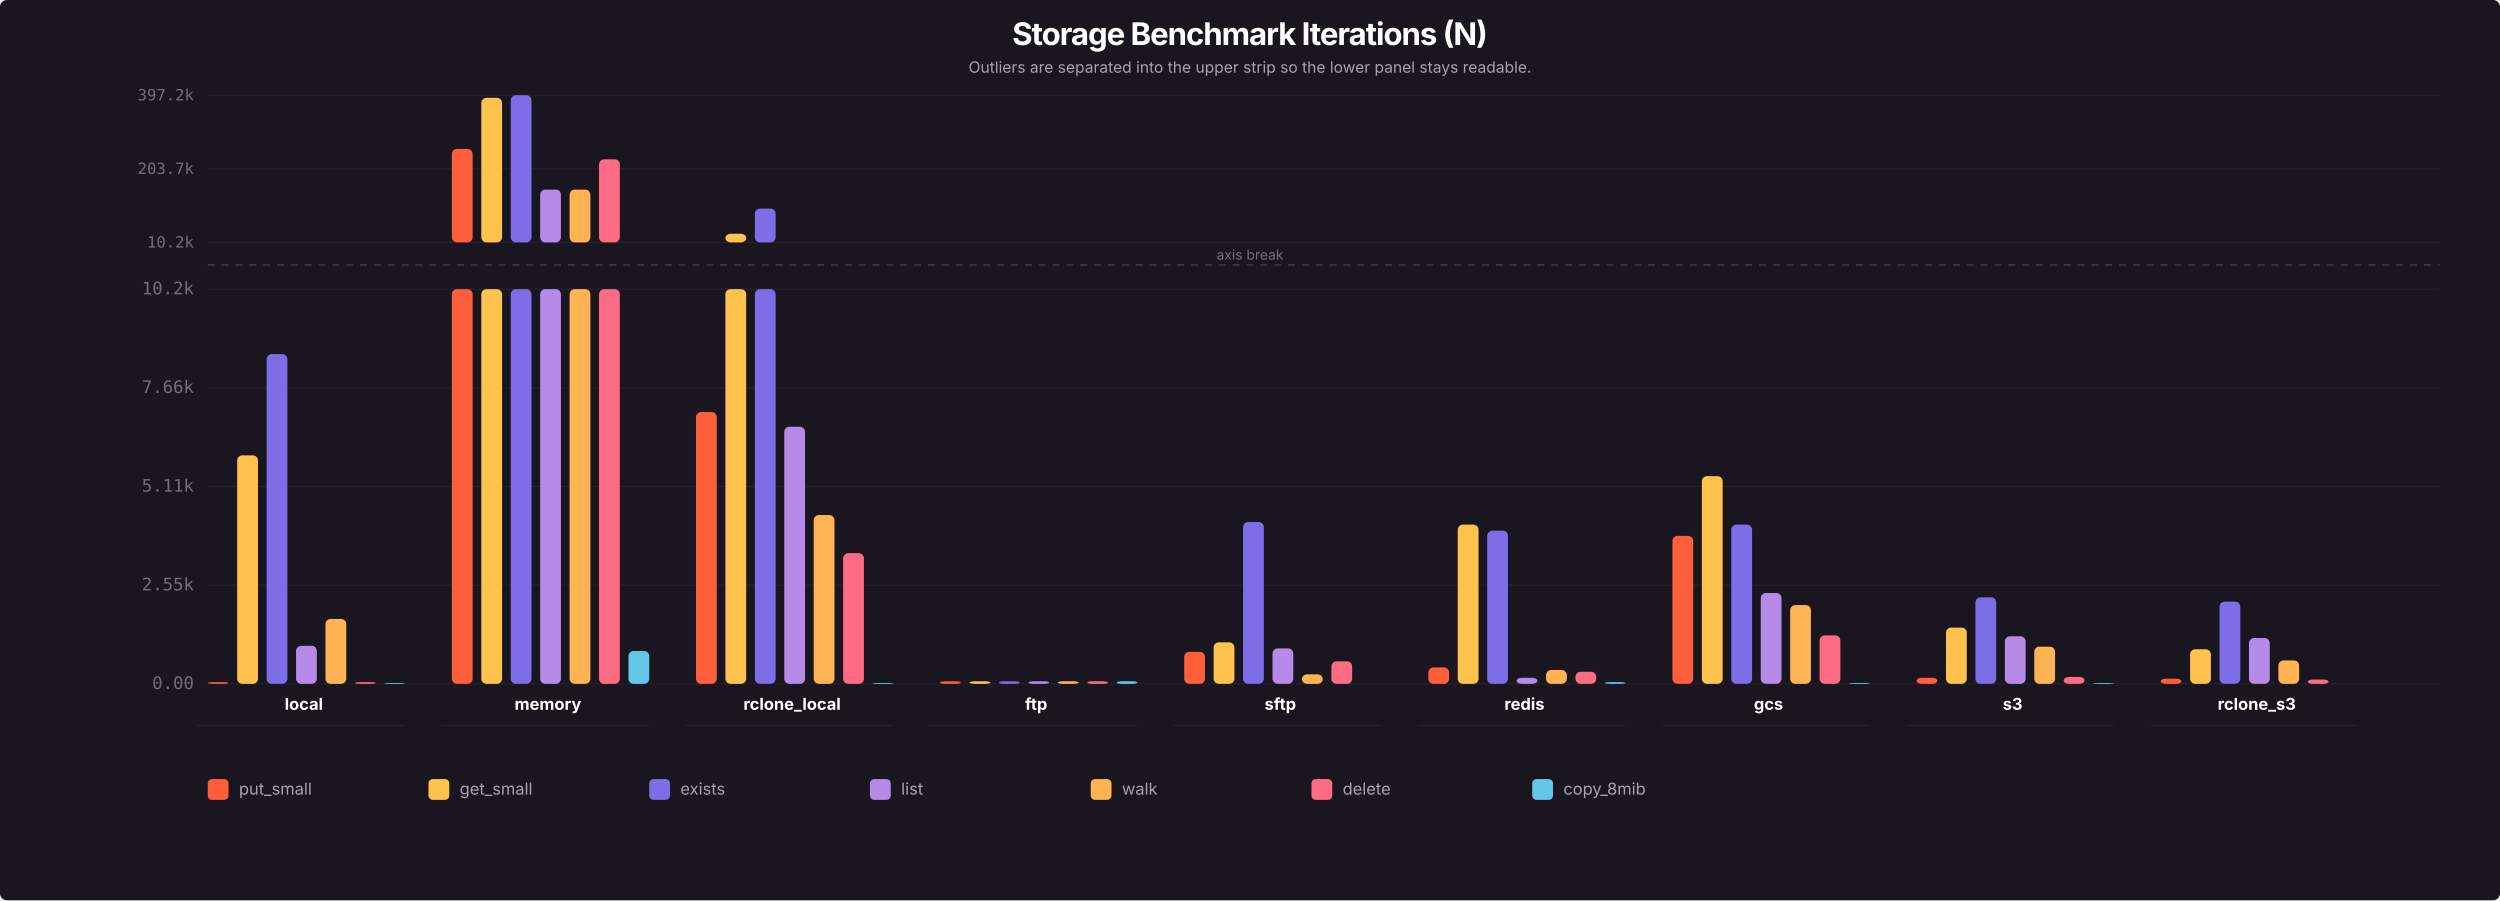
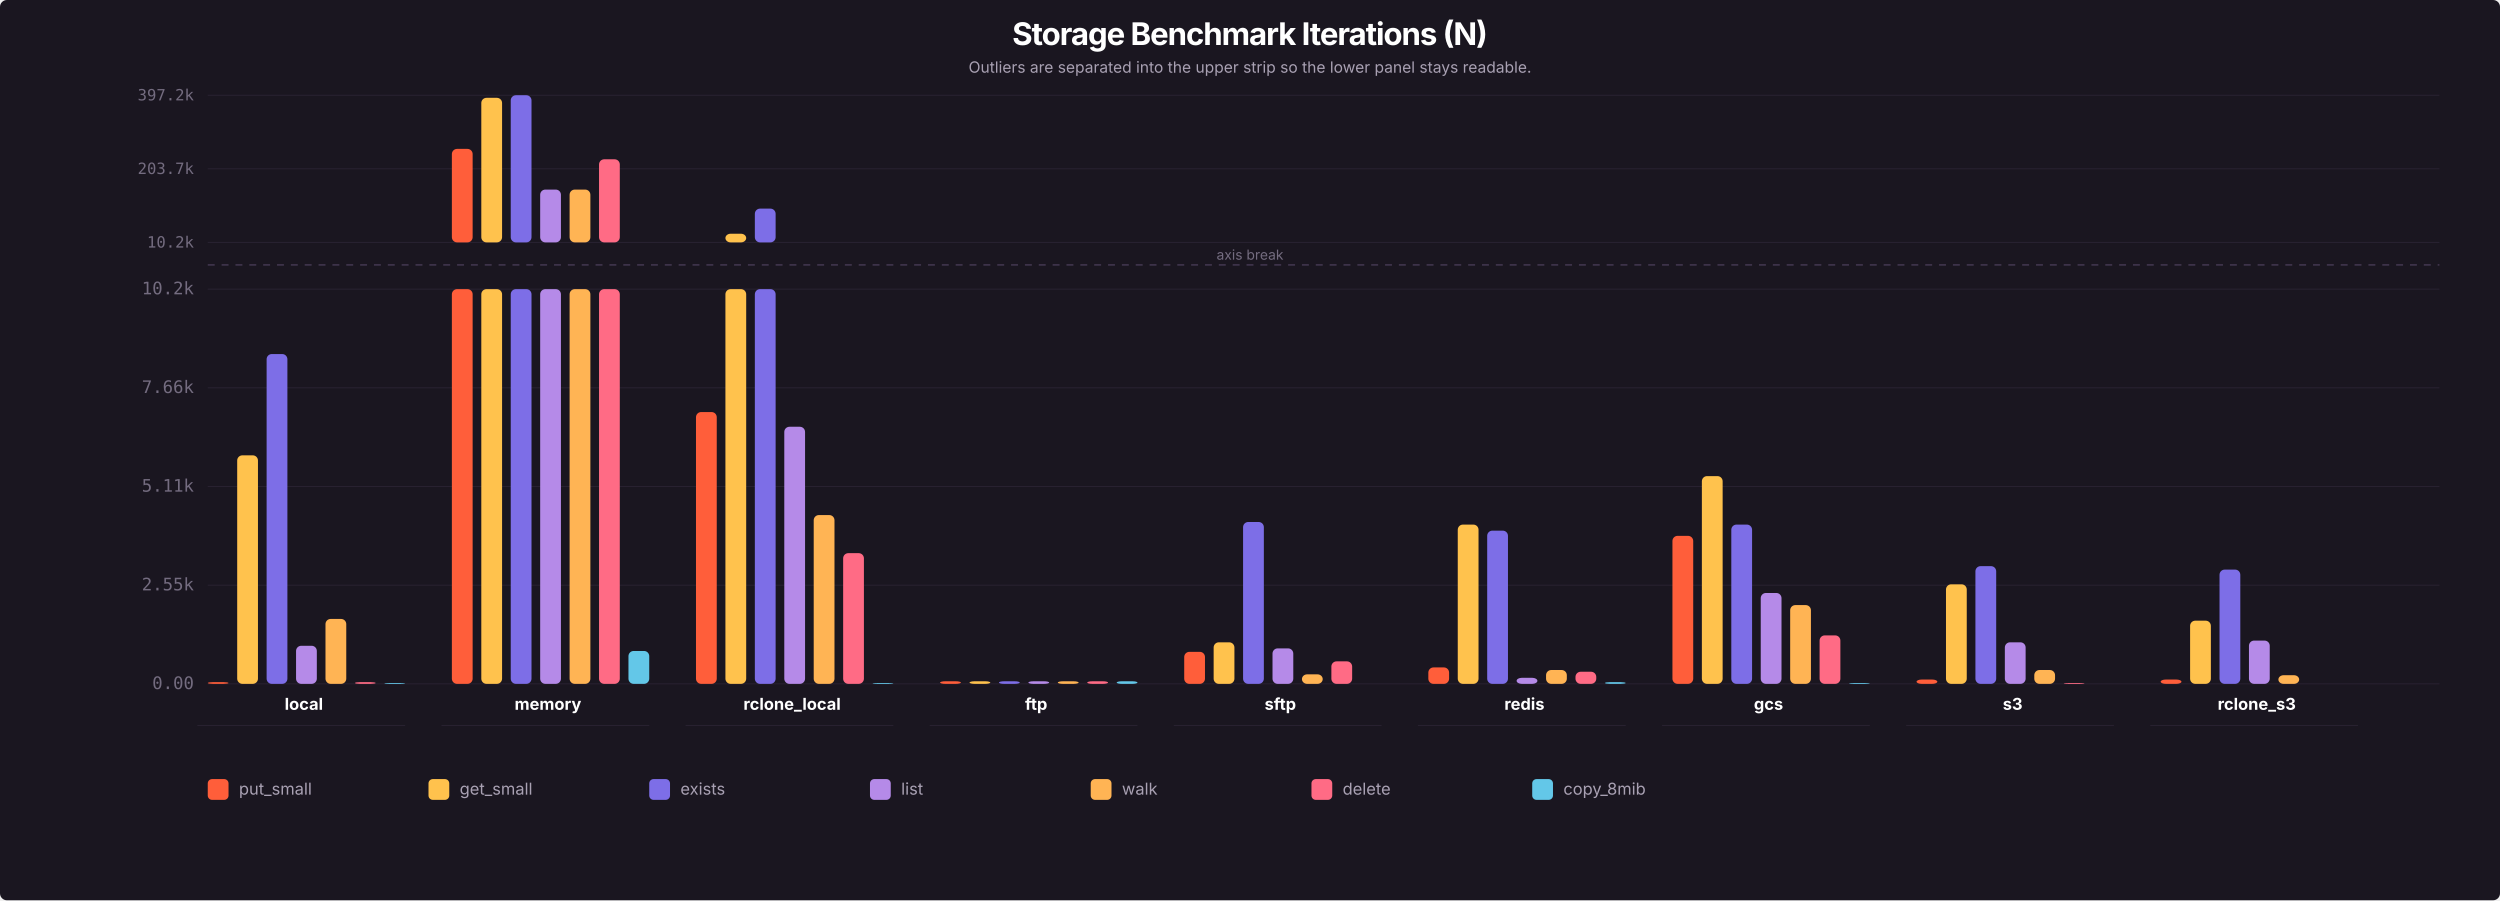
<svg xmlns="http://www.w3.org/2000/svg" width="2888" height="1040" viewBox="0 0 2888 1040">
  <rect width="100%" height="100%" rx="8" fill="#1A1620" />
  <text x="1444" y="52" text-anchor="middle" fill="#FFFFFF" font-size="36" font-family="Space Grotesk, Inter, system-ui, sans-serif" font-weight="700" letter-spacing="-1.2">Storage Benchmark Iterations (N)</text>
  <text x="1444" y="84" text-anchor="middle" fill="#A9A1B3" font-size="18" font-family="Inter, system-ui, sans-serif">Outliers are separated into the upper strip so the lower panel stays readable.</text>
  <line x1="240" y1="110" x2="2818" y2="110" stroke="#2A2333" stroke-width="1" />
  <text x="224" y="116" fill="#746C80" font-size="18" text-anchor="end" font-family="JetBrains Mono, ui-monospace, monospace">397.2k</text>
  <line x1="240" y1="195" x2="2818" y2="195" stroke="#2A2333" stroke-width="1" />
  <text x="224" y="201" fill="#746C80" font-size="18" text-anchor="end" font-family="JetBrains Mono, ui-monospace, monospace">203.7k</text>
  <line x1="240" y1="280" x2="2818" y2="280" stroke="#2A2333" stroke-width="1" />
  <text x="224" y="286" fill="#746C80" font-size="18" text-anchor="end" font-family="JetBrains Mono, ui-monospace, monospace">10.2k</text>
  <line x1="240" y1="306" x2="2818" y2="306" stroke="#3D3349" stroke-width="2" stroke-dasharray="8 8" />
  <text x="1444" y="300" text-anchor="middle" fill="#746C80" font-size="16" font-family="Inter, system-ui, sans-serif">axis break</text>
  <line x1="240" y1="334" x2="2818" y2="334" stroke="#2A2333" stroke-width="1" />
  <text x="224" y="340" fill="#746C80" font-size="20" text-anchor="end" font-family="JetBrains Mono, ui-monospace, monospace">10.2k</text>
  <line x1="240" y1="448" x2="2818" y2="448" stroke="#2A2333" stroke-width="1" />
  <text x="224" y="454" fill="#746C80" font-size="20" text-anchor="end" font-family="JetBrains Mono, ui-monospace, monospace">7.66k</text>
  <line x1="240" y1="562" x2="2818" y2="562" stroke="#2A2333" stroke-width="1" />
  <text x="224" y="568" fill="#746C80" font-size="20" text-anchor="end" font-family="JetBrains Mono, ui-monospace, monospace">5.11k</text>
  <line x1="240" y1="676" x2="2818" y2="676" stroke="#2A2333" stroke-width="1" />
  <text x="224" y="682" fill="#746C80" font-size="20" text-anchor="end" font-family="JetBrains Mono, ui-monospace, monospace">2.55k</text>
  <line x1="240" y1="790" x2="2818" y2="790" stroke="#2A2333" stroke-width="1" />
  <text x="224" y="796" fill="#746C80" font-size="20" text-anchor="end" font-family="JetBrains Mono, ui-monospace, monospace">0.00</text>
  <rect x="240" y="788" width="24" height="2" rx="6" fill="#FF5E3A" />
  <rect x="274" y="526" width="24" height="264" rx="6" fill="#FFC24D" />
  <rect x="308" y="409" width="24" height="381" rx="6" fill="#7D6EE7" />
  <rect x="342" y="746" width="24" height="44" rx="6" fill="#B58AE8" />
  <rect x="376" y="715" width="24" height="75" rx="6" fill="#FFB454" />
  <rect x="410" y="788" width="24" height="2" rx="6" fill="#FF6B85" />
  <rect x="444" y="789" width="24" height="1" rx="6" fill="#63C7E8" />
  <text x="351" y="820" fill="#FFFFFF" font-size="19" text-anchor="middle" font-family="Inter, system-ui, sans-serif" font-weight="700">local</text>
  <line x1="228" y1="838" x2="468" y2="838" stroke="#2A2333" stroke-width="1" />
  <rect x="522" y="334" width="24" height="456" rx="6" fill="#FF5E3A" />
  <rect x="522" y="172" width="24" height="108" rx="6" fill="#FF5E3A" />
  <rect x="556" y="334" width="24" height="456" rx="6" fill="#FFC24D" />
  <rect x="556" y="113" width="24" height="167" rx="6" fill="#FFC24D" />
  <rect x="590" y="334" width="24" height="456" rx="6" fill="#7D6EE7" />
  <rect x="590" y="110" width="24" height="170" rx="6" fill="#7D6EE7" />
  <rect x="624" y="334" width="24" height="456" rx="6" fill="#B58AE8" />
  <rect x="624" y="219" width="24" height="61" rx="6" fill="#B58AE8" />
  <rect x="658" y="334" width="24" height="456" rx="6" fill="#FFB454" />
  <rect x="658" y="219" width="24" height="61" rx="6" fill="#FFB454" />
  <rect x="692" y="334" width="24" height="456" rx="6" fill="#FF6B85" />
  <rect x="692" y="184" width="24" height="96" rx="6" fill="#FF6B85" />
  <rect x="726" y="752" width="24" height="38" rx="6" fill="#63C7E8" />
  <text x="633" y="820" fill="#FFFFFF" font-size="19" text-anchor="middle" font-family="Inter, system-ui, sans-serif" font-weight="700">memory</text>
  <line x1="510" y1="838" x2="750" y2="838" stroke="#2A2333" stroke-width="1" />
  <rect x="804" y="476" width="24" height="314" rx="6" fill="#FF5E3A" />
  <rect x="838" y="334" width="24" height="456" rx="6" fill="#FFC24D" />
  <rect x="838" y="270" width="24" height="10" rx="6" fill="#FFC24D" />
  <rect x="872" y="334" width="24" height="456" rx="6" fill="#7D6EE7" />
  <rect x="872" y="241" width="24" height="39" rx="6" fill="#7D6EE7" />
  <rect x="906" y="493" width="24" height="297" rx="6" fill="#B58AE8" />
  <rect x="940" y="595" width="24" height="195" rx="6" fill="#FFB454" />
  <rect x="974" y="639" width="24" height="151" rx="6" fill="#FF6B85" />
  <rect x="1008" y="789" width="24" height="1" rx="6" fill="#63C7E8" />
  <text x="915" y="820" fill="#FFFFFF" font-size="19" text-anchor="middle" font-family="Inter, system-ui, sans-serif" font-weight="700">rclone_local</text>
  <line x1="792" y1="838" x2="1032" y2="838" stroke="#2A2333" stroke-width="1" />
  <rect x="1086" y="787" width="24" height="3" rx="6" fill="#FF5E3A" />
  <rect x="1120" y="787" width="24" height="3" rx="6" fill="#FFC24D" />
  <rect x="1154" y="787" width="24" height="3" rx="6" fill="#7D6EE7" />
  <rect x="1188" y="787" width="24" height="3" rx="6" fill="#B58AE8" />
  <rect x="1222" y="787" width="24" height="3" rx="6" fill="#FFB454" />
  <rect x="1256" y="787" width="24" height="3" rx="6" fill="#FF6B85" />
  <rect x="1290" y="787" width="24" height="3" rx="6" fill="#63C7E8" />
  <text x="1197" y="820" fill="#FFFFFF" font-size="19" text-anchor="middle" font-family="Inter, system-ui, sans-serif" font-weight="700">ftp</text>
  <line x1="1074" y1="838" x2="1314" y2="838" stroke="#2A2333" stroke-width="1" />
  <rect x="1368" y="753" width="24" height="37" rx="6" fill="#FF5E3A" />
  <rect x="1402" y="742" width="24" height="48" rx="6" fill="#FFC24D" />
  <rect x="1436" y="603" width="24" height="187" rx="6" fill="#7D6EE7" />
  <rect x="1470" y="749" width="24" height="41" rx="6" fill="#B58AE8" />
  <rect x="1504" y="779" width="24" height="11" rx="6" fill="#FFB454" />
  <rect x="1538" y="764" width="24" height="26" rx="6" fill="#FF6B85" />
  <rect x="1572" y="790" width="24" height="0" rx="6" fill="#63C7E8" />
  <text x="1479" y="820" fill="#FFFFFF" font-size="19" text-anchor="middle" font-family="Inter, system-ui, sans-serif" font-weight="700">sftp</text>
  <line x1="1356" y1="838" x2="1596" y2="838" stroke="#2A2333" stroke-width="1" />
  <rect x="1650" y="771" width="24" height="19" rx="6" fill="#FF5E3A" />
  <rect x="1684" y="606" width="24" height="184" rx="6" fill="#FFC24D" />
  <rect x="1718" y="613" width="24" height="177" rx="6" fill="#7D6EE7" />
  <rect x="1752" y="783" width="24" height="7" rx="6" fill="#B58AE8" />
  <rect x="1786" y="774" width="24" height="16" rx="6" fill="#FFB454" />
  <rect x="1820" y="776" width="24" height="14" rx="6" fill="#FF6B85" />
  <rect x="1854" y="788" width="24" height="2" rx="6" fill="#63C7E8" />
  <text x="1761" y="820" fill="#FFFFFF" font-size="19" text-anchor="middle" font-family="Inter, system-ui, sans-serif" font-weight="700">redis</text>
  <line x1="1638" y1="838" x2="1878" y2="838" stroke="#2A2333" stroke-width="1" />
  <rect x="1932" y="619" width="24" height="171" rx="6" fill="#FF5E3A" />
  <rect x="1966" y="550" width="24" height="240" rx="6" fill="#FFC24D" />
  <rect x="2000" y="606" width="24" height="184" rx="6" fill="#7D6EE7" />
  <rect x="2034" y="685" width="24" height="105" rx="6" fill="#B58AE8" />
  <rect x="2068" y="699" width="24" height="91" rx="6" fill="#FFB454" />
  <rect x="2102" y="734" width="24" height="56" rx="6" fill="#FF6B85" />
  <rect x="2136" y="789" width="24" height="1" rx="6" fill="#63C7E8" />
  <text x="2043" y="820" fill="#FFFFFF" font-size="19" text-anchor="middle" font-family="Inter, system-ui, sans-serif" font-weight="700">gcs</text>
  <line x1="1920" y1="838" x2="2160" y2="838" stroke="#2A2333" stroke-width="1" />
-   <rect x="2214" y="783" width="24" height="7" rx="6" fill="#FF5E3A" />
-   <rect x="2248" y="725" width="24" height="65" rx="6" fill="#FFC24D" />
-   <rect x="2282" y="690" width="24" height="100" rx="6" fill="#7D6EE7" />
-   <rect x="2316" y="735" width="24" height="55" rx="6" fill="#B58AE8" />
-   <rect x="2350" y="747" width="24" height="43" rx="6" fill="#FFB454" />
-   <rect x="2384" y="782" width="24" height="8" rx="6" fill="#FF6B85" />
-   <rect x="2418" y="789" width="24" height="1" rx="6" fill="#63C7E8" />
+   <rect x="2214" y="785" width="24" height="5" rx="6" fill="#FF5E3A" />
+   <rect x="2248" y="675" width="24" height="115" rx="6" fill="#FFC24D" />
+   <rect x="2282" y="654" width="24" height="136" rx="6" fill="#7D6EE7" />
+   <rect x="2316" y="742" width="24" height="48" rx="6" fill="#B58AE8" />
+   <rect x="2350" y="774" width="24" height="16" rx="6" fill="#FFB454" />
+   <rect x="2384" y="789" width="24" height="1" rx="6" fill="#FF6B85" />
+   <rect x="2418" y="790" width="24" height="0" rx="6" fill="#63C7E8" />
  <text x="2325" y="820" fill="#FFFFFF" font-size="19" text-anchor="middle" font-family="Inter, system-ui, sans-serif" font-weight="700">s3</text>
  <line x1="2202" y1="838" x2="2442" y2="838" stroke="#2A2333" stroke-width="1" />
-   <rect x="2496" y="784" width="24" height="6" rx="6" fill="#FF5E3A" />
-   <rect x="2530" y="750" width="24" height="40" rx="6" fill="#FFC24D" />
-   <rect x="2564" y="695" width="24" height="95" rx="6" fill="#7D6EE7" />
-   <rect x="2598" y="737" width="24" height="53" rx="6" fill="#B58AE8" />
-   <rect x="2632" y="763" width="24" height="27" rx="6" fill="#FFB454" />
-   <rect x="2666" y="785" width="24" height="5" rx="6" fill="#FF6B85" />
+   <rect x="2496" y="785" width="24" height="5" rx="6" fill="#FF5E3A" />
+   <rect x="2530" y="717" width="24" height="73" rx="6" fill="#FFC24D" />
+   <rect x="2564" y="658" width="24" height="132" rx="6" fill="#7D6EE7" />
+   <rect x="2598" y="740" width="24" height="50" rx="6" fill="#B58AE8" />
+   <rect x="2632" y="780" width="24" height="10" rx="6" fill="#FFB454" />
+   <rect x="2666" y="790" width="24" height="0" rx="6" fill="#FF6B85" />
  <rect x="2700" y="790" width="24" height="0" rx="6" fill="#63C7E8" />
  <text x="2607" y="820" fill="#FFFFFF" font-size="19" text-anchor="middle" font-family="Inter, system-ui, sans-serif" font-weight="700">rclone_s3</text>
  <line x1="2484" y1="838" x2="2724" y2="838" stroke="#2A2333" stroke-width="1" />
  <rect x="240" y="900" width="24" height="24" rx="5" fill="#FF5E3A" />
  <text x="276" y="918" fill="#A9A1B3" font-size="19" font-family="Inter, system-ui, sans-serif">put_small</text>
  <rect x="495" y="900" width="24" height="24" rx="5" fill="#FFC24D" />
  <text x="531" y="918" fill="#A9A1B3" font-size="19" font-family="Inter, system-ui, sans-serif">get_small</text>
  <rect x="750" y="900" width="24" height="24" rx="5" fill="#7D6EE7" />
  <text x="786" y="918" fill="#A9A1B3" font-size="19" font-family="Inter, system-ui, sans-serif">exists</text>
  <rect x="1005" y="900" width="24" height="24" rx="5" fill="#B58AE8" />
  <text x="1041" y="918" fill="#A9A1B3" font-size="19" font-family="Inter, system-ui, sans-serif">list</text>
  <rect x="1260" y="900" width="24" height="24" rx="5" fill="#FFB454" />
  <text x="1296" y="918" fill="#A9A1B3" font-size="19" font-family="Inter, system-ui, sans-serif">walk</text>
  <rect x="1515" y="900" width="24" height="24" rx="5" fill="#FF6B85" />
  <text x="1551" y="918" fill="#A9A1B3" font-size="19" font-family="Inter, system-ui, sans-serif">delete</text>
  <rect x="1770" y="900" width="24" height="24" rx="5" fill="#63C7E8" />
  <text x="1806" y="918" fill="#A9A1B3" font-size="19" font-family="Inter, system-ui, sans-serif">copy_8mib</text>
</svg>
